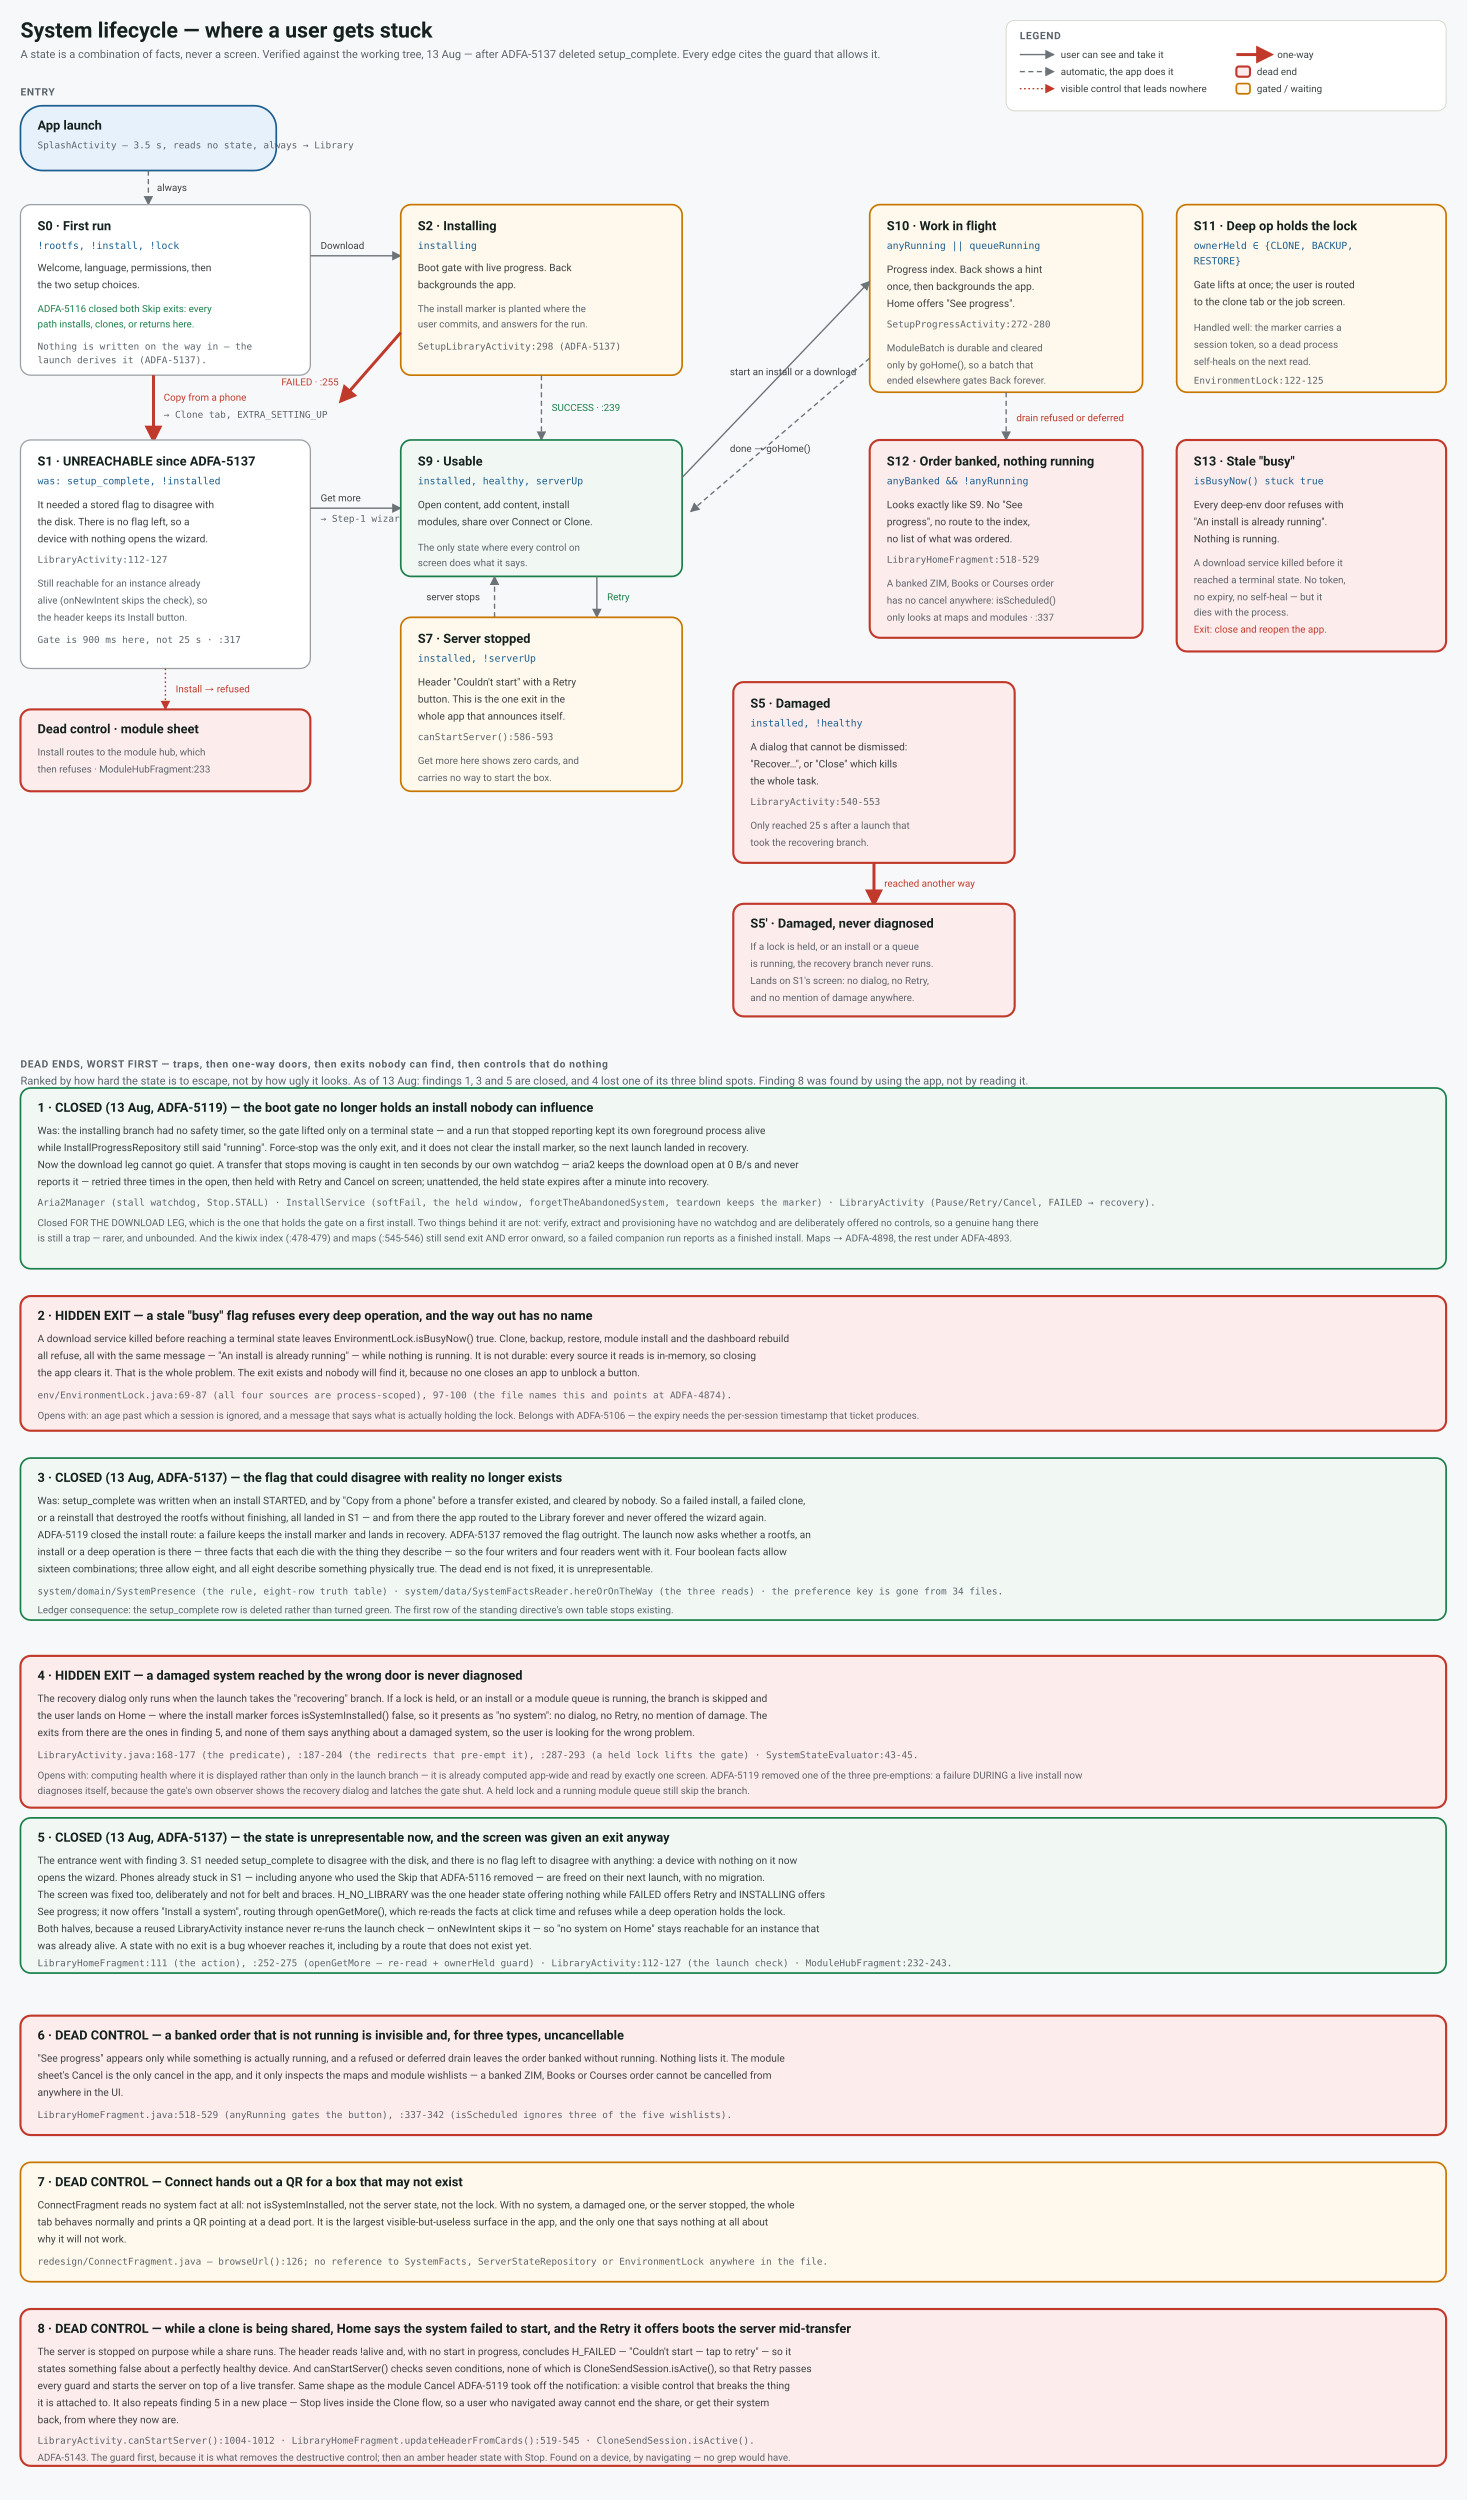
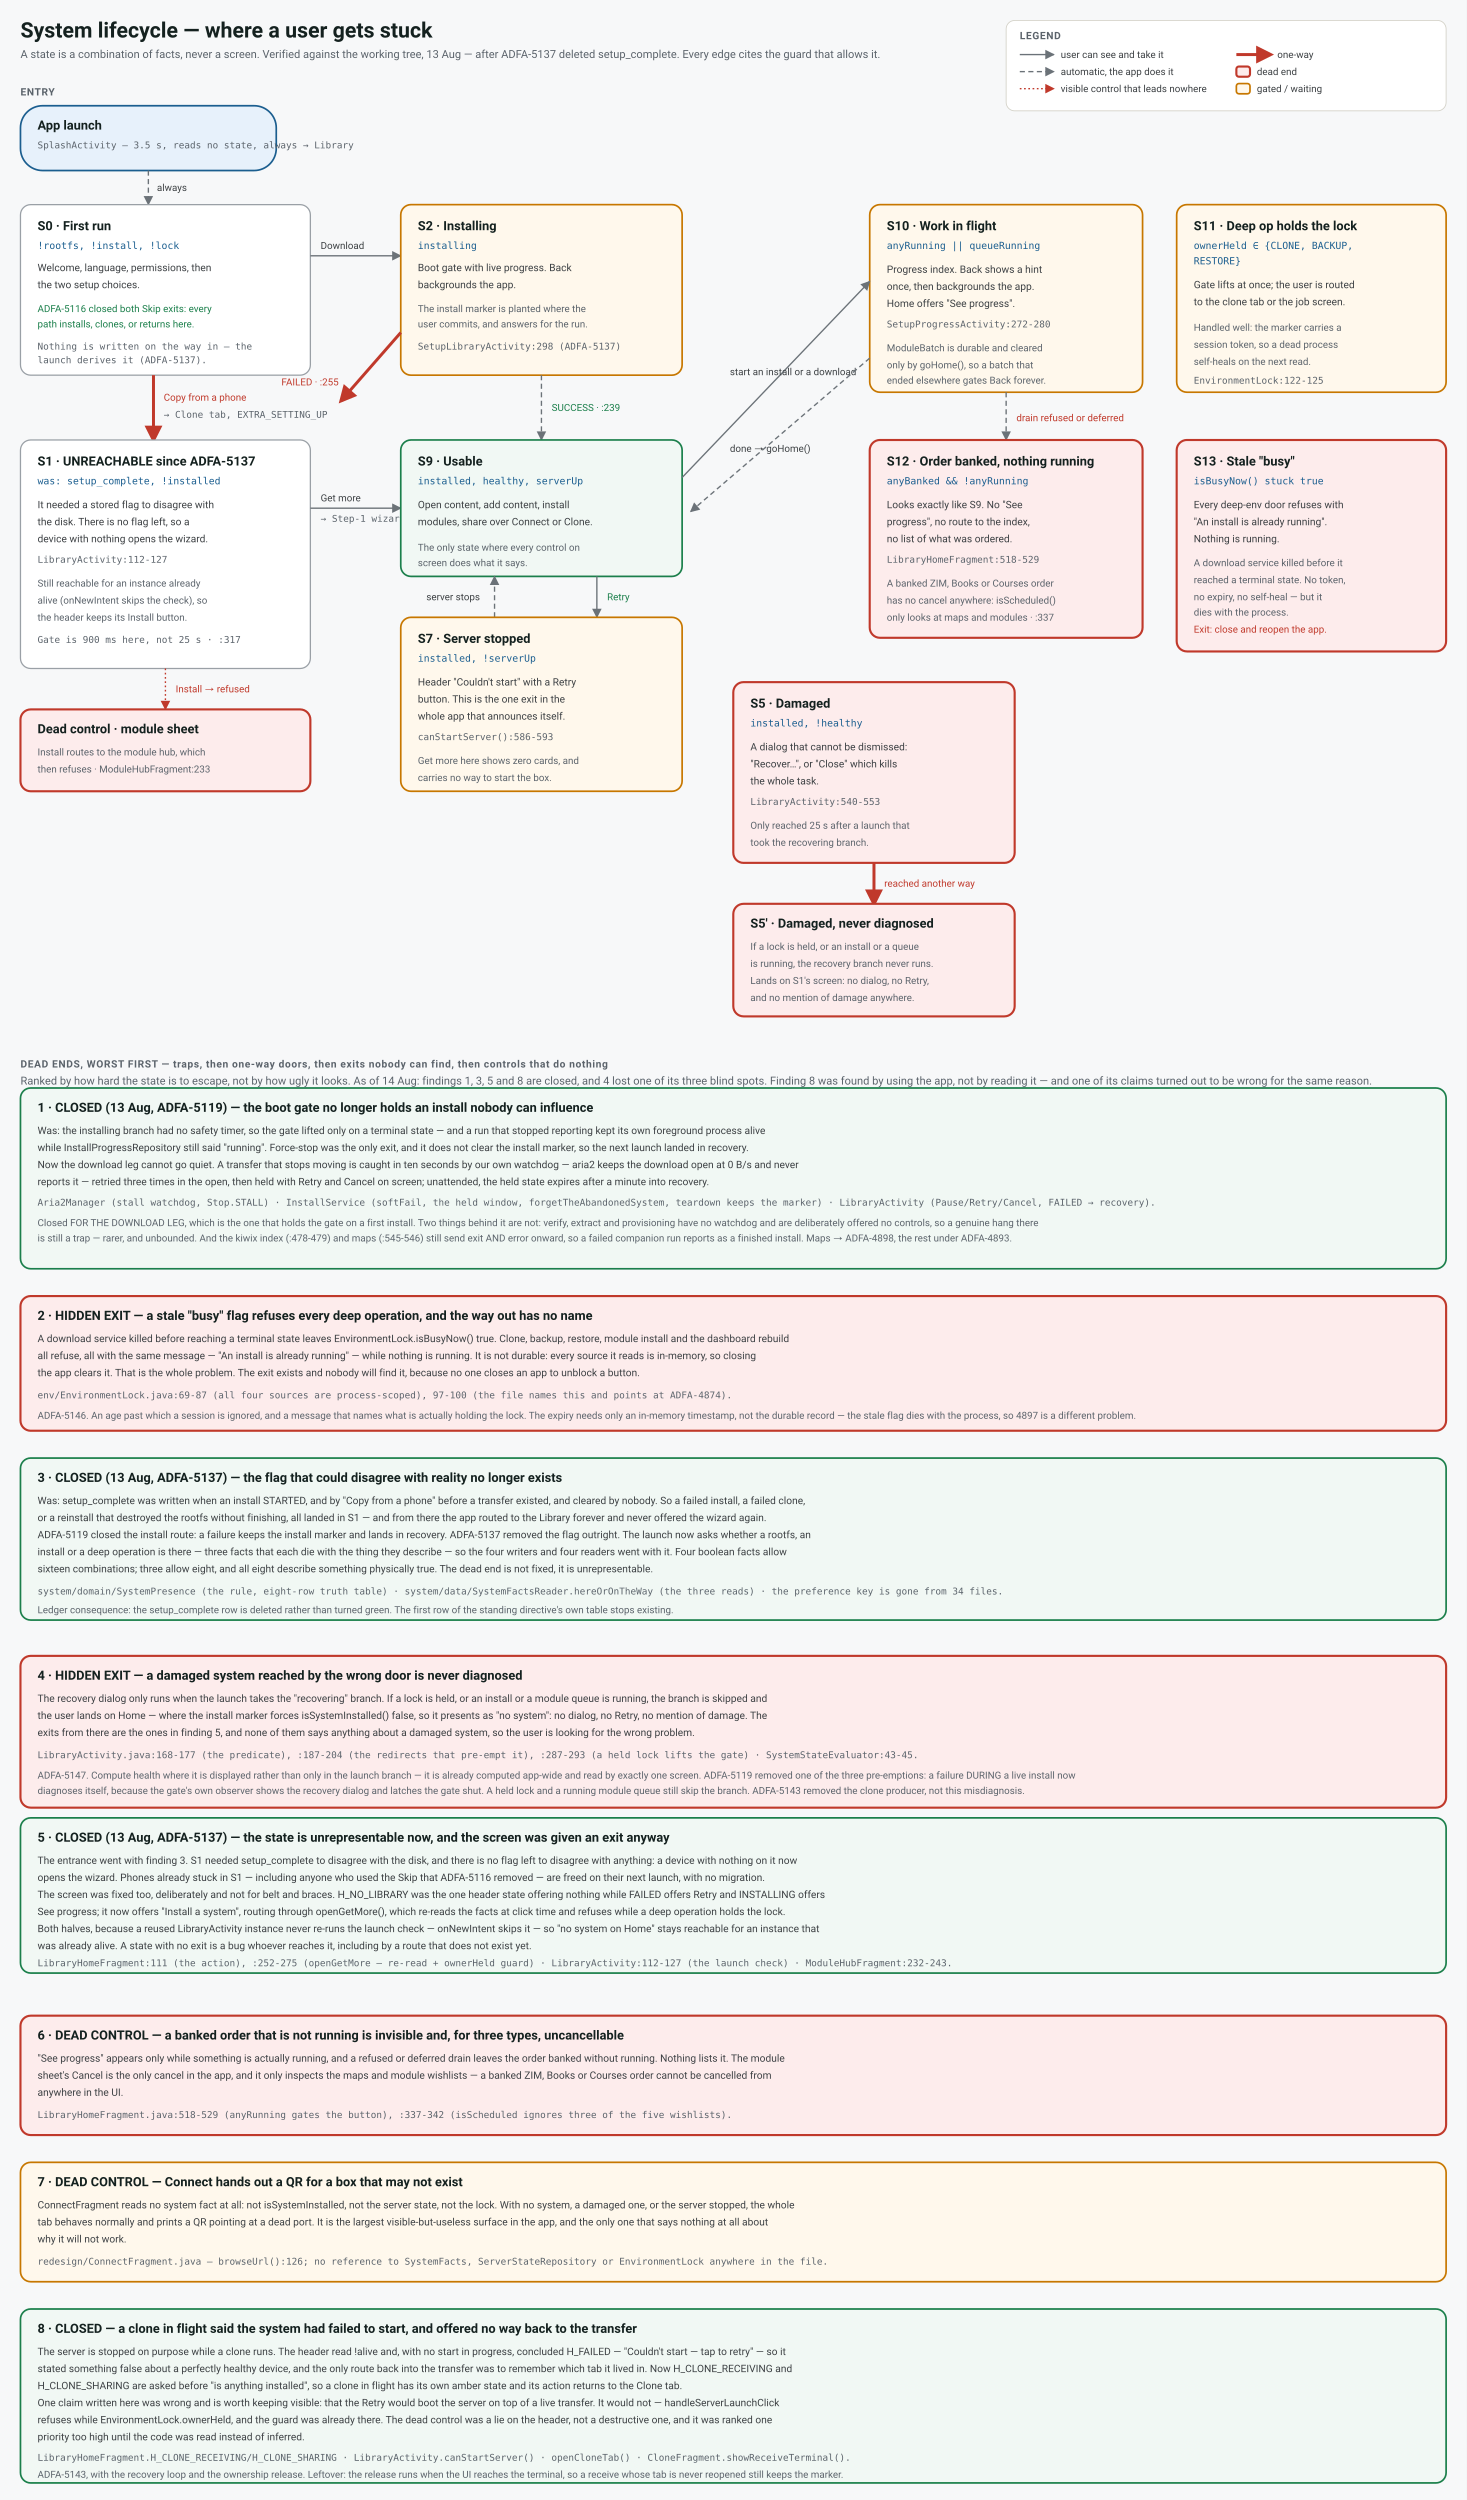
<svg xmlns="http://www.w3.org/2000/svg" viewBox="0 0 1720 2932" width="1720" height="2932" font-family="Segoe UI, Roboto, Helvetica, Arial, sans-serif">
  <style>
  .bg     { fill: #F7F8F9; }
  .st     { fill: #FFFFFF; stroke: #9AA0A6; stroke-width: 1.5; }
  .st-ok  { fill: #F1F8F4; stroke: #1B7F4B; stroke-width: 2; }
  .st-bad { fill: #FDECEC; stroke: #C0392B; stroke-width: 2.5; }
  .st-warn{ fill: #FFF8EC; stroke: #C77700; stroke-width: 2; }
  .entry  { fill: #E7F1FB; stroke: #1B5E8F; stroke-width: 2; }
  .h1     { font-size: 25px; font-weight: 600; fill: #14211F; }
  .h2     { font-size: 15px; font-weight: 600; fill: #14211F; }
  .h3     { font-size: 12px; font-weight: 600; fill: #5B636B; letter-spacing: .06em; }
  .facts  { font-size: 11.5px; fill: #1B5E8F; font-family: Consolas, monospace; }
  .can    { font-size: 12px; fill: #3C4043; }
  .note   { font-size: 11.5px; fill: #5B636B; }
  .code   { font-size: 11px; fill: #5B636B; font-family: Consolas, monospace; }
  .lbl    { font-size: 11.5px; fill: #3C4043; }
  .lblg   { font-size: 11.5px; fill: #1B7F4B; }
  .lblr   { font-size: 11.5px; fill: #C0392B; }
  .sub    { font-size: 13px; fill: #5B636B; }
  .e      { fill: none; stroke: #6B7278; stroke-width: 1.6; }
  .e-auto { fill: none; stroke: #6B7278; stroke-width: 1.6; stroke-dasharray: 6 4; }
  .e-dead { fill: none; stroke: #C0392B; stroke-width: 1.6; stroke-dasharray: 2 3; }
  .e-one  { fill: none; stroke: #C0392B; stroke-width: 3.5; }
</style>
  <defs>
    <marker id="a" viewBox="0 0 10 10" refX="9" refY="5" markerWidth="7" markerHeight="7" orient="auto-start-reverse">
      <path d="M0,0 L10,5 L0,10 z" fill="#6B7278" />
    </marker>
    <marker id="ar" viewBox="0 0 10 10" refX="9" refY="5" markerWidth="7" markerHeight="7" orient="auto-start-reverse">
      <path d="M0,0 L10,5 L0,10 z" fill="#C0392B" />
    </marker>
    <marker id="aw" viewBox="0 0 10 10" refX="8" refY="5" markerWidth="6" markerHeight="6" orient="auto-start-reverse">
      <path d="M0,0 L10,5 L0,10 z" fill="#C0392B" />
    </marker>
  </defs>
  <rect class="bg" x="0" y="0" width="1720" height="2932" />
  <text class="h1" x="24" y="44">System lifecycle — where a user gets stuck</text>
  <text class="sub" x="24" y="68">A state is a combination of facts, never a screen. Verified against the working tree, 13 Aug — after ADFA-5137 deleted setup_complete. Every edge cites the guard that allows it.</text>
  <rect x="1180" y="24" width="516" height="106" rx="10" fill="#FFFFFF" stroke="#D3D1C7" />
  <text class="h3" x="1196" y="46">LEGEND</text>
  <line class="e" x1="1196" y1="64" x2="1236" y2="64" marker-end="url(#a)" />
  <text class="lbl" x="1244" y="68">user can see and take it</text>
  <line class="e-auto" x1="1196" y1="84" x2="1236" y2="84" marker-end="url(#a)" />
  <text class="lbl" x="1244" y="88">automatic, the app does it</text>
  <line class="e-dead" x1="1196" y1="104" x2="1236" y2="104" marker-end="url(#ar)" />
  <text class="lbl" x="1244" y="108">visible control that leads nowhere</text>
  <line class="e-one" x1="1450" y1="64" x2="1490" y2="64" marker-end="url(#aw)" />
  <text class="lbl" x="1498" y="68">one-way</text>
  <rect class="st-bad" x="1450" y="78" width="16" height="12" rx="3" />
  <text class="lbl" x="1474" y="88">dead end</text>
  <rect class="st-warn" x="1450" y="98" width="16" height="12" rx="3" />
  <text class="lbl" x="1474" y="108">gated / waiting</text>
  <text class="h3" x="24" y="112">ENTRY</text>
  <rect class="entry" x="24" y="124" width="300" height="76" rx="26" />
  <text class="h2" x="44" y="152">App launch</text>
  <text class="code" x="44" y="174">SplashActivity — 3.5 s, reads no state, always → Library</text>
  <path class="e-auto" d="M174,200 L174,240" marker-end="url(#a)" />
  <text class="lbl" x="184" y="224">always</text>
  <rect class="st" x="24" y="240" width="340" height="200" rx="12" />
  <text class="h2" x="44" y="270">S0 · First run</text>
  <text class="facts" x="44" y="292">!rootfs, !install, !lock</text>
  <text class="can" x="44" y="318">Welcome, language, permissions, then</text>
  <text class="can" x="44" y="338">the two setup choices.</text>
  <text class="lblg" x="44" y="366">ADFA-5116 closed both Skip exits: every</text>
  <text class="lblg" x="44" y="384">path installs, clones, or returns here.</text>
  <text class="code" x="44" y="410">Nothing is written on the way in — the</text>
  <text class="code" x="44" y="426">launch derives it (ADFA-5137).</text>
  <path class="e" d="M364,300 L470,300" marker-end="url(#a)" />
  <text class="lbl" x="376" y="292">Download</text>
  <path class="e-one" d="M180,440 L180,516" marker-end="url(#aw)" />
  <text class="lblr" x="192" y="470">Copy from a phone</text>
  <text class="code" x="192" y="490">→ Clone tab, EXTRA_SETTING_UP</text>
  <rect class="st-warn" x="470" y="240" width="330" height="200" rx="12" />
  <text class="h2" x="490" y="270">S2 · Installing</text>
  <text class="facts" x="490" y="292">installing</text>
  <text class="can" x="490" y="318">Boot gate with live progress. Back</text>
  <text class="can" x="490" y="338">backgrounds the app.</text>
  <text class="note" x="490" y="366">The install marker is planted where the</text>
  <text class="note" x="490" y="384">user commits, and answers for the run.</text>
  <text class="code" x="490" y="410">SetupLibraryActivity:298 (ADFA-5137)</text>
  <path class="e-auto" d="M635,440 L635,516" marker-end="url(#a)" />
  <text class="lblg" x="647" y="482">SUCCESS · :239</text>
  <path class="e-one" d="M470,390 L400,470" marker-end="url(#aw)" />
  <text class="lblr" x="330" y="452">FAILED · :255</text>
  <rect class="st" x="24" y="516" width="340" height="268" rx="12" />
  <text class="h2" x="44" y="546">S1 · UNREACHABLE since ADFA-5137</text>
  <text class="facts" x="44" y="568">was: setup_complete, !installed</text>
  <text class="can" x="44" y="596">It needed a stored flag to disagree with</text>
  <text class="can" x="44" y="616">the disk. There is no flag left, so a</text>
  <text class="can" x="44" y="636">device with nothing opens the wizard.</text>
  <text class="code" x="44" y="660">LibraryActivity:112-127</text>
  <text class="note" x="44" y="688">Still reachable for an instance already</text>
  <text class="note" x="44" y="708">alive (onNewIntent skips the check), so</text>
  <text class="note" x="44" y="728">the header keeps its Install button.</text>
  <text class="code" x="44" y="754">Gate is 900 ms here, not 25 s · :317</text>
  <path class="e-dead" d="M194,784 L194,832" marker-end="url(#ar)" />
  <text class="lblr" x="206" y="812">Install → refused</text>
  <rect class="st-bad" x="24" y="832" width="340" height="96" rx="12" />
  <text class="h2" x="44" y="860">Dead control · module sheet</text>
  <text class="note" x="44" y="886">Install routes to the module hub, which</text>
  <text class="note" x="44" y="906">then refuses · ModuleHubFragment:233</text>
  <path class="e" d="M364,596 L470,596" marker-end="url(#a)" />
  <text class="lbl" x="376" y="588">Get more</text>
  <text class="code" x="376" y="612">→ Step-1 wizard :248</text>
  <rect class="st-ok" x="470" y="516" width="330" height="160" rx="12" />
  <text class="h2" x="490" y="546">S9 · Usable</text>
  <text class="facts" x="490" y="568">installed, healthy, serverUp</text>
  <text class="can" x="490" y="596">Open content, add content, install</text>
  <text class="can" x="490" y="616">modules, share over Connect or Clone.</text>
  <text class="note" x="490" y="646">The only state where every control on</text>
  <text class="note" x="490" y="664">screen does what it says.</text>
  <path class="e" d="M700,676 L700,724" marker-end="url(#a)" />
  <text class="lblg" x="712" y="704">Retry</text>
  <path class="e-auto" d="M580,724 L580,676" marker-end="url(#a)" />
  <text class="lbl" x="500" y="704">server stops</text>
  <rect class="st-warn" x="470" y="724" width="330" height="204" rx="12" />
  <text class="h2" x="490" y="754">S7 · Server stopped</text>
  <text class="facts" x="490" y="776">installed, !serverUp</text>
  <text class="can" x="490" y="804">Header "Couldn't start" with a Retry</text>
  <text class="can" x="490" y="824">button. This is the one exit in the</text>
  <text class="can" x="490" y="844">whole app that announces itself.</text>
  <text class="code" x="490" y="868">canStartServer():586-593</text>
  <text class="note" x="490" y="896">Get more here shows zero cards, and</text>
  <text class="note" x="490" y="916">carries no way to start the box.</text>
  <rect class="st-warn" x="1020" y="240" width="320" height="220" rx="12" />
  <text class="h2" x="1040" y="270">S10 · Work in flight</text>
  <text class="facts" x="1040" y="292">anyRunning || queueRunning</text>
  <text class="can" x="1040" y="320">Progress index. Back shows a hint</text>
  <text class="can" x="1040" y="340">once, then backgrounds the app.</text>
  <text class="can" x="1040" y="360">Home offers "See progress".</text>
  <text class="code" x="1040" y="384">SetupProgressActivity:272-280</text>
  <text class="note" x="1040" y="412">ModuleBatch is durable and cleared</text>
  <text class="note" x="1040" y="432">only by goHome(), so a batch that</text>
  <text class="note" x="1040" y="450">ended elsewhere gates Back forever.</text>
  <path class="e" d="M800,560 L1020,330" marker-end="url(#a)" />
  <text class="lbl" x="856" y="440">start an install or a download</text>
  <path class="e-auto" d="M1020,420 L810,600" marker-end="url(#a)" />
  <text class="lbl" x="856" y="530">done → goHome()</text>
  <path class="e-auto" d="M1180,460 L1180,516" marker-end="url(#a)" />
  <text class="lblr" x="1192" y="494">drain refused or deferred</text>
  <rect class="st-bad" x="1020" y="516" width="320" height="232" rx="12" />
  <text class="h2" x="1040" y="546">S12 · Order banked, nothing running</text>
  <text class="facts" x="1040" y="568">anyBanked &amp;&amp; !anyRunning</text>
  <text class="can" x="1040" y="596">Looks exactly like S9. No "See</text>
  <text class="can" x="1040" y="616">progress", no route to the index,</text>
  <text class="can" x="1040" y="636">no list of what was ordered.</text>
  <text class="code" x="1040" y="660">LibraryHomeFragment:518-529</text>
  <text class="note" x="1040" y="688">A banked ZIM, Books or Courses order</text>
  <text class="note" x="1040" y="708">has no cancel anywhere: isScheduled()</text>
  <text class="note" x="1040" y="728">only looks at maps and modules · :337</text>
  <rect class="st-warn" x="1380" y="240" width="316" height="220" rx="12" />
  <text class="h2" x="1400" y="270">S11 · Deep op holds the lock</text>
  <text class="facts" x="1400" y="292">ownerHeld ∈ {CLONE, BACKUP,</text>
  <text class="facts" x="1400" y="310">RESTORE}</text>
  <text class="can" x="1400" y="338">Gate lifts at once; the user is routed</text>
  <text class="can" x="1400" y="358">to the clone tab or the job screen.</text>
  <text class="note" x="1400" y="388">Handled well: the marker carries a</text>
  <text class="note" x="1400" y="408">session token, so a dead process</text>
  <text class="note" x="1400" y="428">self-heals on the next read.</text>
  <text class="code" x="1400" y="450">EnvironmentLock:122-125</text>
  <rect class="st-bad" x="1380" y="516" width="316" height="248" rx="12" />
  <text class="h2" x="1400" y="546">S13 · Stale "busy"</text>
  <text class="facts" x="1400" y="568">isBusyNow() stuck true</text>
  <text class="can" x="1400" y="596">Every deep-env door refuses with</text>
  <text class="can" x="1400" y="616">"An install is already running".</text>
  <text class="can" x="1400" y="636">Nothing is running.</text>
  <text class="note" x="1400" y="664">A download service killed before it</text>
  <text class="note" x="1400" y="684">reached a terminal state. No token,</text>
  <text class="note" x="1400" y="704">no expiry, no self-heal — but it</text>
  <text class="note" x="1400" y="722">dies with the process.</text>
  <text class="lblr" x="1400" y="742">Exit: close and reopen the app.</text>
  <rect class="st-bad" x="860" y="800" width="330" height="212" rx="12" />
  <text class="h2" x="880" y="830">S5 · Damaged</text>
  <text class="facts" x="880" y="852">installed, !healthy</text>
  <text class="can" x="880" y="880">A dialog that cannot be dismissed:</text>
  <text class="can" x="880" y="900">"Recover…", or "Close" which kills</text>
  <text class="can" x="880" y="920">the whole task.</text>
  <text class="code" x="880" y="944">LibraryActivity:540-553</text>
  <text class="note" x="880" y="972">Only reached 25 s after a launch that</text>
  <text class="note" x="880" y="992">took the recovering branch.</text>
  <path class="e-one" d="M1025,1012 L1025,1060" marker-end="url(#aw)" />
  <text class="lblr" x="1037" y="1040">reached another way</text>
  <rect class="st-bad" x="860" y="1060" width="330" height="132" rx="12" />
  <text class="h2" x="880" y="1088">S5′ · Damaged, never diagnosed</text>
  <text class="note" x="880" y="1114">If a lock is held, or an install or a queue</text>
  <text class="note" x="880" y="1134">is running, the recovery branch never runs.</text>
  <text class="note" x="880" y="1154">Lands on S1's screen: no dialog, no Retry,</text>
  <text class="note" x="880" y="1174">and no mention of damage anywhere.</text>
  <text class="h3" x="24" y="1252">DEAD ENDS, WORST FIRST — traps, then one-way doors, then exits nobody can find, then controls that do nothing</text>
-   <text class="sub" x="24" y="1272">Ranked by how hard the state is to escape, not by how ugly it looks. As of 13 Aug: findings 1, 3 and 5 are closed, and 4 lost one of its three blind spots. Finding 8 was found by using the app, not by reading it.</text>
+   <text class="sub" x="24" y="1272">Ranked by how hard the state is to escape, not by how ugly it looks. As of 14 Aug: findings 1, 3, 5 and 8 are closed, and 4 lost one of its three blind spots. Finding 8 was found by using the app, not by reading it — and one of its claims turned out to be wrong for the same reason.</text>
  <text class="sub" x="24" y="1292">Findings 1, 2, 3 and 4 are one sentence four times: a fact nobody clears. They are rows in the standing directive's ledger at the top of operation-model-roadmap.svg — fix them there, not here.</text>
  <rect class="st-ok" x="24" y="1276" width="1672" height="212" rx="12" />
  <text class="h2" x="44" y="1304">1 · CLOSED (13 Aug, ADFA-5119) — the boot gate no longer holds an install nobody can influence</text>
  <text class="can" x="44" y="1330">Was: the installing branch had no safety timer, so the gate lifted only on a terminal state — and a run that stopped reporting kept its own foreground process alive</text>
  <text class="can" x="44" y="1350">while InstallProgressRepository still said "running". Force-stop was the only exit, and it does not clear the install marker, so the next launch landed in recovery.</text>
  <text class="can" x="44" y="1370">Now the download leg cannot go quiet. A transfer that stops moving is caught in ten seconds by our own watchdog — aria2 keeps the download open at 0 B/s and never</text>
  <text class="can" x="44" y="1390">reports it — retried three times in the open, then held with Retry and Cancel on screen; unattended, the held state expires after a minute into recovery.</text>
  <text class="code" x="44" y="1414">Aria2Manager (stall watchdog, Stop.STALL) · InstallService (softFail, the held window, forgetTheAbandonedSystem, teardown keeps the marker) · LibraryActivity (Pause/Retry/Cancel, FAILED → recovery).</text>
  <text class="note" x="44" y="1438">Closed FOR THE DOWNLOAD LEG, which is the one that holds the gate on a first install. Two things behind it are not: verify, extract and provisioning have no watchdog and are deliberately offered no controls, so a genuine hang there</text>
  <text class="note" x="44" y="1456">is still a trap — rarer, and unbounded. And the kiwix index (:478-479) and maps (:545-546) still send exit AND error onward, so a failed companion run reports as a finished install. Maps → ADFA-4898, the rest under ADFA-4893.</text>
  <rect class="st-bad" x="24" y="1520" width="1672" height="158" rx="12" />
  <text class="h2" x="44" y="1548">2 · HIDDEN EXIT — a stale "busy" flag refuses every deep operation, and the way out has no name</text>
  <text class="can" x="44" y="1574">A download service killed before reaching a terminal state leaves EnvironmentLock.isBusyNow() true. Clone, backup, restore, module install and the dashboard rebuild</text>
  <text class="can" x="44" y="1594">all refuse, all with the same message — "An install is already running" — while nothing is running. It is not durable: every source it reads is in-memory, so closing</text>
  <text class="can" x="44" y="1614">the app clears it. That is the whole problem. The exit exists and nobody will find it, because no one closes an app to unblock a button.</text>
  <text class="code" x="44" y="1640">env/EnvironmentLock.java:69-87 (all four sources are process-scoped), 97-100 (the file names this and points at ADFA-4874).</text>
-   <text class="note" x="44" y="1664">Opens with: an age past which a session is ignored, and a message that says what is actually holding the lock. Belongs with ADFA-5106 — the expiry needs the per-session timestamp that ticket produces.</text>
+   <text class="note" x="44" y="1664">ADFA-5146. An age past which a session is ignored, and a message that names what is actually holding the lock. The expiry needs only an in-memory timestamp, not the durable record — the stale flag dies with the process, so 4897 is a different problem.</text>
  <rect class="st-ok" x="24" y="1710" width="1672" height="190" rx="12" />
  <text class="h2" x="44" y="1738">3 · CLOSED (13 Aug, ADFA-5137) — the flag that could disagree with reality no longer exists</text>
  <text class="can" x="44" y="1764">Was: setup_complete was written when an install STARTED, and by "Copy from a phone" before a transfer existed, and cleared by nobody. So a failed install, a failed clone,</text>
  <text class="can" x="44" y="1784">or a reinstall that destroyed the rootfs without finishing, all landed in S1 — and from there the app routed to the Library forever and never offered the wizard again.</text>
  <text class="can" x="44" y="1804">ADFA-5119 closed the install route: a failure keeps the install marker and lands in recovery. ADFA-5137 removed the flag outright. The launch now asks whether a rootfs, an</text>
  <text class="can" x="44" y="1824">install or a deep operation is there — three facts that each die with the thing they describe — so the four writers and four readers went with it. Four boolean facts allow</text>
  <text class="can" x="44" y="1844">sixteen combinations; three allow eight, and all eight describe something physically true. The dead end is not fixed, it is unrepresentable.</text>
  <text class="code" x="44" y="1870">system/domain/SystemPresence (the rule, eight-row truth table) · system/data/SystemFactsReader.hereOrOnTheWay (the three reads) · the preference key is gone from 34 files.</text>
  <text class="note" x="44" y="1892">Ledger consequence: the setup_complete row is deleted rather than turned green. The first row of the standing directive's own table stops existing.</text>
  <rect class="st-bad" x="24" y="1942" width="1672" height="178" rx="12" />
  <text class="h2" x="44" y="1970">4 · HIDDEN EXIT — a damaged system reached by the wrong door is never diagnosed</text>
  <text class="can" x="44" y="1996">The recovery dialog only runs when the launch takes the "recovering" branch. If a lock is held, or an install or a module queue is running, the branch is skipped and</text>
  <text class="can" x="44" y="2016">the user lands on Home — where the install marker forces isSystemInstalled() false, so it presents as "no system": no dialog, no Retry, no mention of damage. The</text>
  <text class="can" x="44" y="2036">exits from there are the ones in finding 5, and none of them says anything about a damaged system, so the user is looking for the wrong problem.</text>
  <text class="code" x="44" y="2062">LibraryActivity.java:168-177 (the predicate), :187-204 (the redirects that pre-empt it), :287-293 (a held lock lifts the gate) · SystemStateEvaluator:43-45.</text>
-   <text class="note" x="44" y="2086">Opens with: computing health where it is displayed rather than only in the launch branch — it is already computed app-wide and read by exactly one screen. ADFA-5119 removed one of the three pre-emptions: a failure DURING a live install now</text>
-   <text class="note" x="44" y="2104">diagnoses itself, because the gate's own observer shows the recovery dialog and latches the gate shut. A held lock and a running module queue still skip the branch.</text>
+   <text class="note" x="44" y="2086">ADFA-5147. Compute health where it is displayed rather than only in the launch branch — it is already computed app-wide and read by exactly one screen. ADFA-5119 removed one of the three pre-emptions: a failure DURING a live install now</text>
+   <text class="note" x="44" y="2104">diagnoses itself, because the gate's own observer shows the recovery dialog and latches the gate shut. A held lock and a running module queue still skip the branch. ADFA-5143 removed the clone producer, not this misdiagnosis.</text>
  <rect class="st-ok" x="24" y="2132" width="1672" height="182" rx="12" />
  <text class="h2" x="44" y="2160">5 · CLOSED (13 Aug, ADFA-5137) — the state is unrepresentable now, and the screen was given an exit anyway</text>
  <text class="can" x="44" y="2186">The entrance went with finding 3. S1 needed setup_complete to disagree with the disk, and there is no flag left to disagree with anything: a device with nothing on it now</text>
  <text class="can" x="44" y="2206">opens the wizard. Phones already stuck in S1 — including anyone who used the Skip that ADFA-5116 removed — are freed on their next launch, with no migration.</text>
  <text class="can" x="44" y="2226">The screen was fixed too, deliberately and not for belt and braces. H_NO_LIBRARY was the one header state offering nothing while FAILED offers Retry and INSTALLING offers</text>
  <text class="can" x="44" y="2246">See progress; it now offers "Install a system", routing through openGetMore(), which re-reads the facts at click time and refuses while a deep operation holds the lock.</text>
  <text class="can" x="44" y="2266">Both halves, because a reused LibraryActivity instance never re-runs the launch check — onNewIntent skips it — so "no system on Home" stays reachable for an instance that</text>
  <text class="can" x="44" y="2286">was already alive. A state with no exit is a bug whoever reaches it, including by a route that does not exist yet.</text>
  <text class="code" x="44" y="2306">LibraryHomeFragment:111 (the action), :252-275 (openGetMore — re-read + ownerHeld guard) · LibraryActivity:112-127 (the launch check) · ModuleHubFragment:232-243.</text>
  <rect class="st-bad" x="24" y="2364" width="1672" height="140" rx="12" />
  <text class="h2" x="44" y="2392">6 · DEAD CONTROL — a banked order that is not running is invisible and, for three types, uncancellable</text>
  <text class="can" x="44" y="2418">"See progress" appears only while something is actually running, and a refused or deferred drain leaves the order banked without running. Nothing lists it. The module</text>
  <text class="can" x="44" y="2438">sheet's Cancel is the only cancel in the app, and it only inspects the maps and module wishlists — a banked ZIM, Books or Courses order cannot be cancelled from</text>
  <text class="can" x="44" y="2458">anywhere in the UI.</text>
  <text class="code" x="44" y="2484">LibraryHomeFragment.java:518-529 (anyRunning gates the button), :337-342 (isScheduled ignores three of the five wishlists).</text>
  <rect class="st-warn" x="24" y="2536" width="1672" height="140" rx="12" />
  <text class="h2" x="44" y="2564">7 · DEAD CONTROL — Connect hands out a QR for a box that may not exist</text>
  <text class="can" x="44" y="2590">ConnectFragment reads no system fact at all: not isSystemInstalled, not the server state, not the lock. With no system, a damaged one, or the server stopped, the whole</text>
  <text class="can" x="44" y="2610">tab behaves normally and prints a QR pointing at a dead port. It is the largest visible-but-useless surface in the app, and the only one that says nothing at all about</text>
  <text class="can" x="44" y="2630">why it will not work.</text>
  <text class="code" x="44" y="2656">redesign/ConnectFragment.java — browseUrl():126; no reference to SystemFacts, ServerStateRepository or EnvironmentLock anywhere in the file.</text>
-   <rect class="st-bad" x="24" y="2708" width="1672" height="184" rx="12" />
-   <text class="h2" x="44" y="2736">8 · DEAD CONTROL — while a clone is being shared, Home says the system failed to start, and the Retry it offers boots the server mid-transfer</text>
-   <text class="can" x="44" y="2762">The server is stopped on purpose while a share runs. The header reads !alive and, with no start in progress, concludes H_FAILED — "Couldn't start — tap to retry" — so it</text>
-   <text class="can" x="44" y="2782">states something false about a perfectly healthy device. And canStartServer() checks seven conditions, none of which is CloneSendSession.isActive(), so that Retry passes</text>
-   <text class="can" x="44" y="2802">every guard and starts the server on top of a live transfer. Same shape as the module Cancel ADFA-5119 took off the notification: a visible control that breaks the thing</text>
-   <text class="can" x="44" y="2822">it is attached to. It also repeats finding 5 in a new place — Stop lives inside the Clone flow, so a user who navigated away cannot end the share, or get their system</text>
-   <text class="can" x="44" y="2842">back, from where they now are.</text>
-   <text class="code" x="44" y="2866">LibraryActivity.canStartServer():1004-1012 · LibraryHomeFragment.updateHeaderFromCards():519-545 · CloneSendSession.isActive().</text>
-   <text class="note" x="44" y="2886">ADFA-5143. The guard first, because it is what removes the destructive control; then an amber header state with Stop. Found on a device, by navigating — no grep would have.</text>
+   <rect class="st-ok" x="24" y="2708" width="1672" height="204" rx="12" />
+   <text class="h2" x="44" y="2736">8 · CLOSED — a clone in flight said the system had failed to start, and offered no way back to the transfer</text>
+   <text class="can" x="44" y="2762">The server is stopped on purpose while a clone runs. The header read !alive and, with no start in progress, concluded H_FAILED — "Couldn't start — tap to retry" — so it</text>
+   <text class="can" x="44" y="2782">stated something false about a perfectly healthy device, and the only route back into the transfer was to remember which tab it lived in. Now H_CLONE_RECEIVING and</text>
+   <text class="can" x="44" y="2802">H_CLONE_SHARING are asked before "is anything installed", so a clone in flight has its own amber state and its action returns to the Clone tab.</text>
+   <text class="can" x="44" y="2822">One claim written here was wrong and is worth keeping visible: that the Retry would boot the server on top of a live transfer. It would not — handleServerLaunchClick</text>
+   <text class="can" x="44" y="2842">refuses while EnvironmentLock.ownerHeld, and the guard was already there. The dead control was a lie on the header, not a destructive one, and it was ranked one</text>
+   <text class="can" x="44" y="2862">priority too high until the code was read instead of inferred.</text>
+   <text class="code" x="44" y="2886">LibraryHomeFragment.H_CLONE_RECEIVING/H_CLONE_SHARING · LibraryActivity.canStartServer() · openCloneTab() · CloneFragment.showReceiveTerminal().</text>
+   <text class="note" x="44" y="2906">ADFA-5143, with the recovery loop and the ownership release. Leftover: the release runs when the UI reaches the terminal, so a receive whose tab is never reopened still keeps the marker.</text>
</svg>
